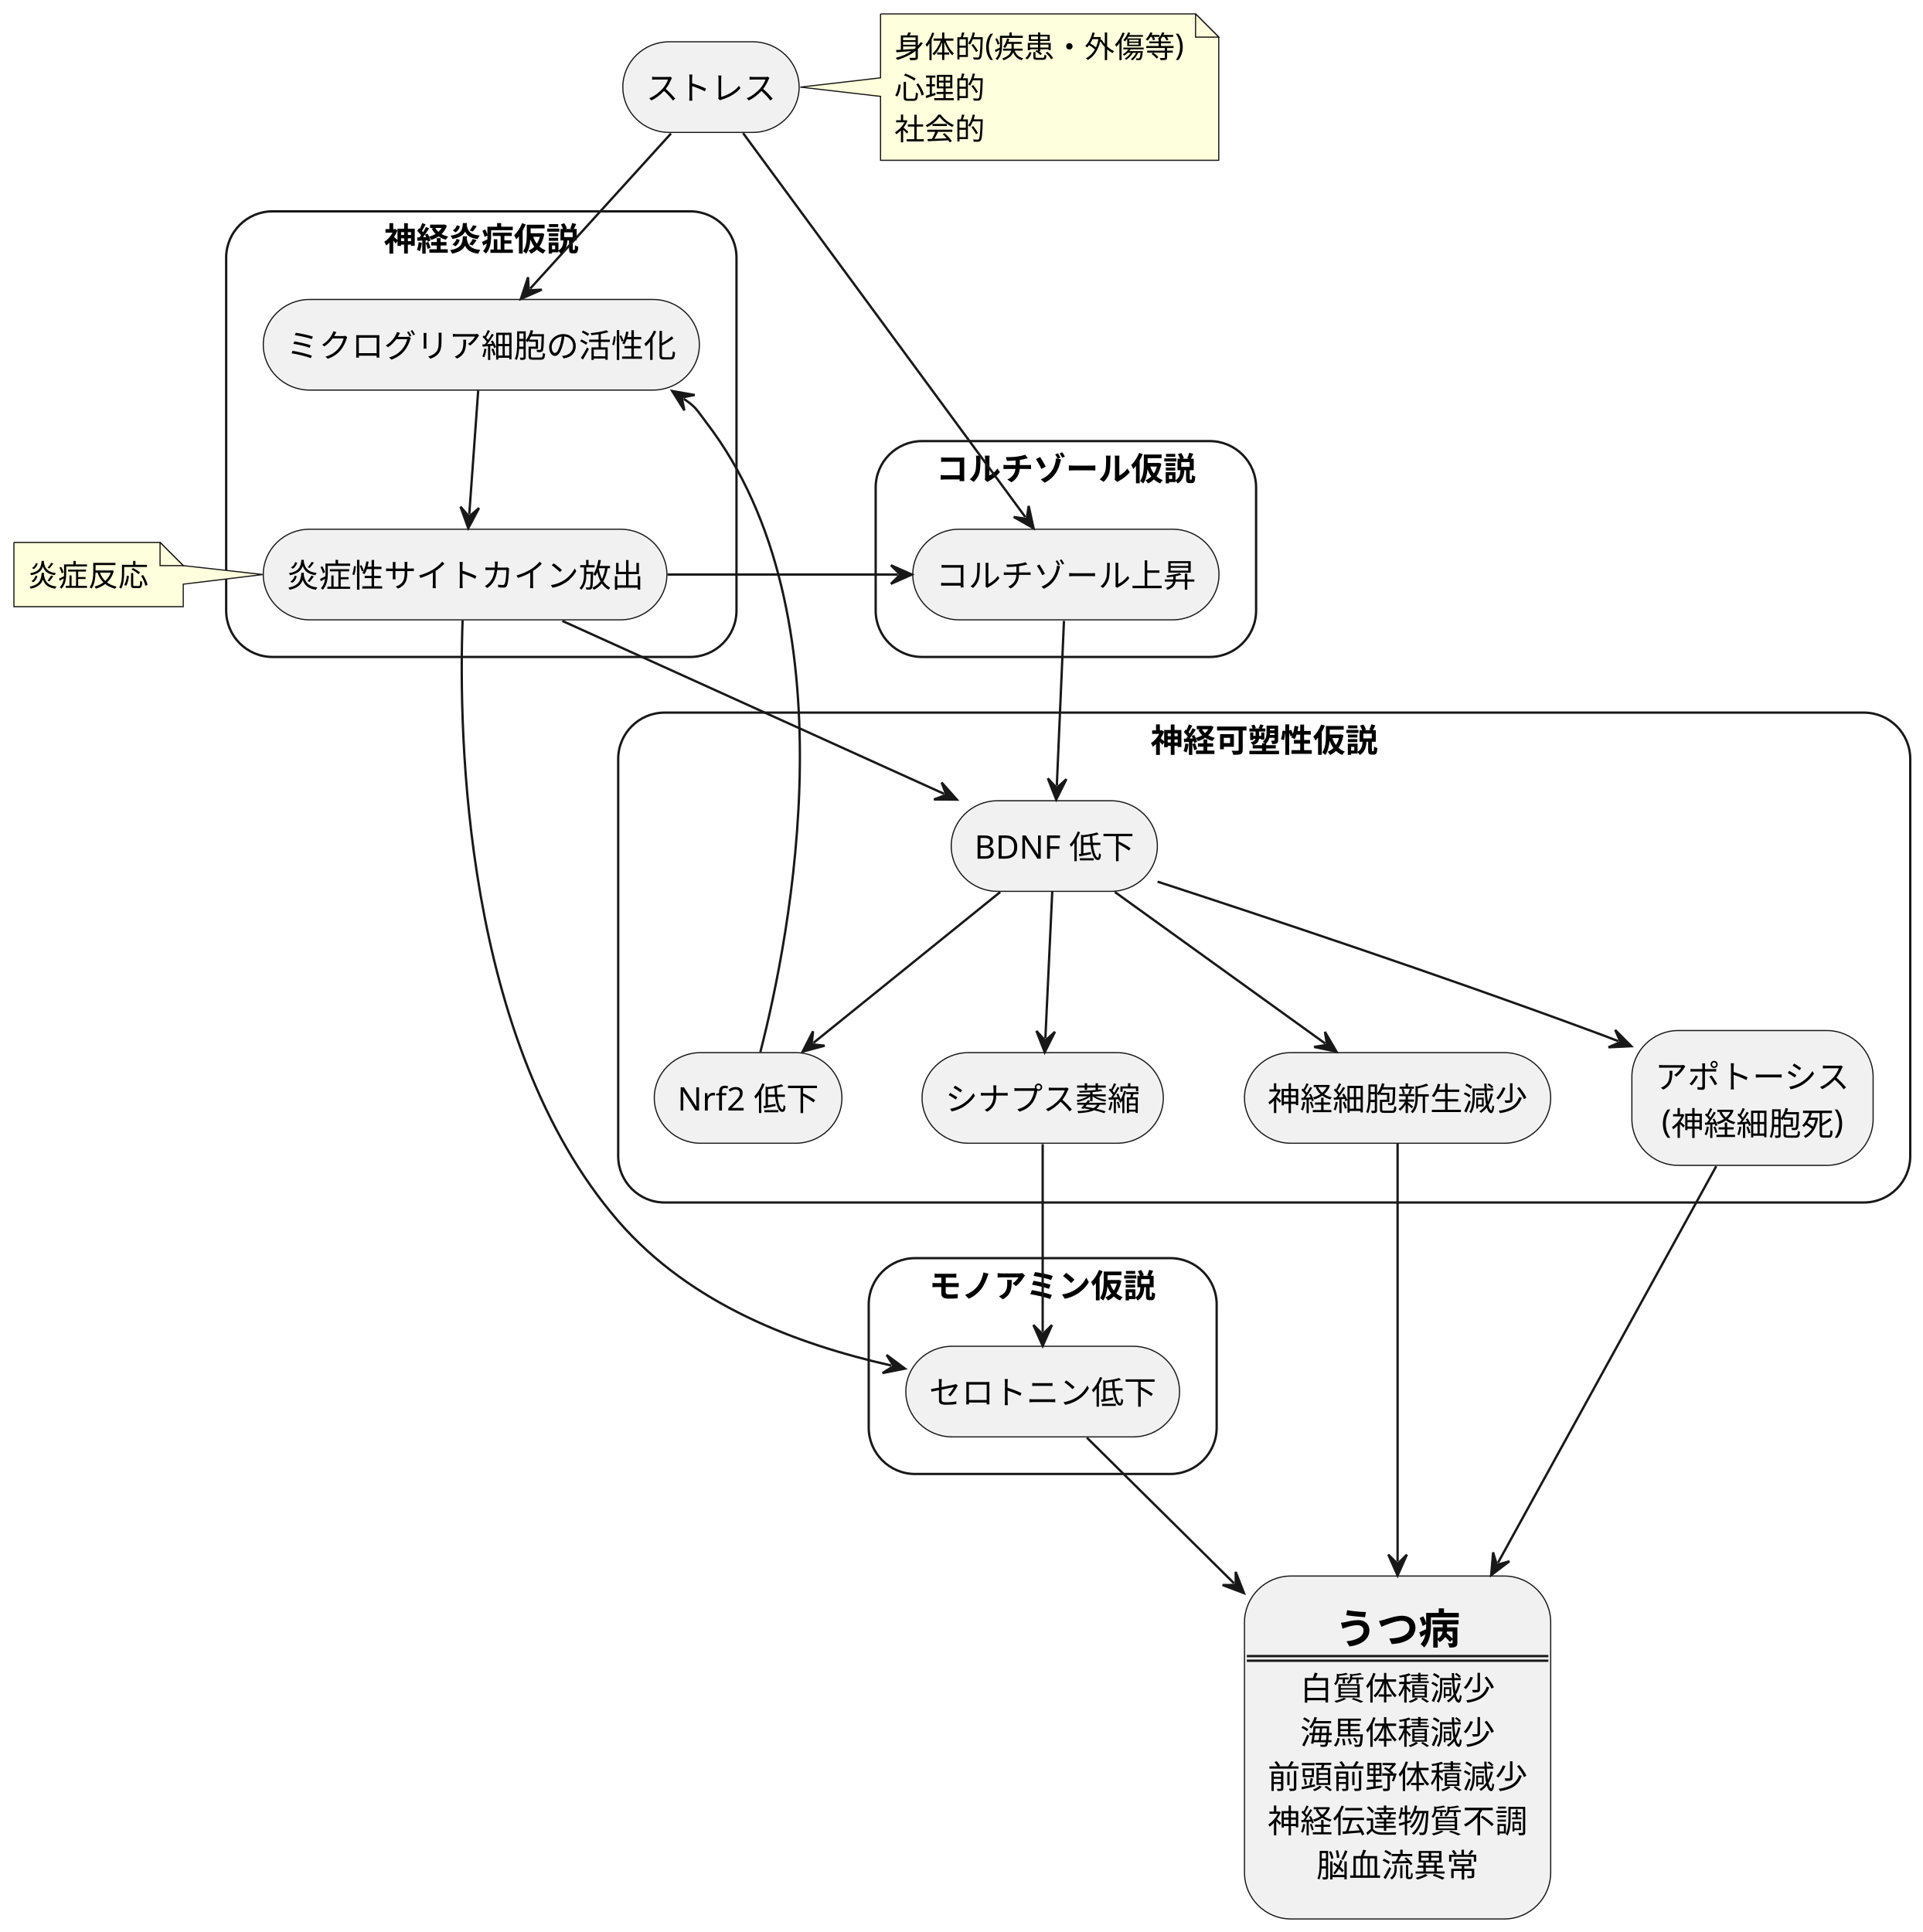
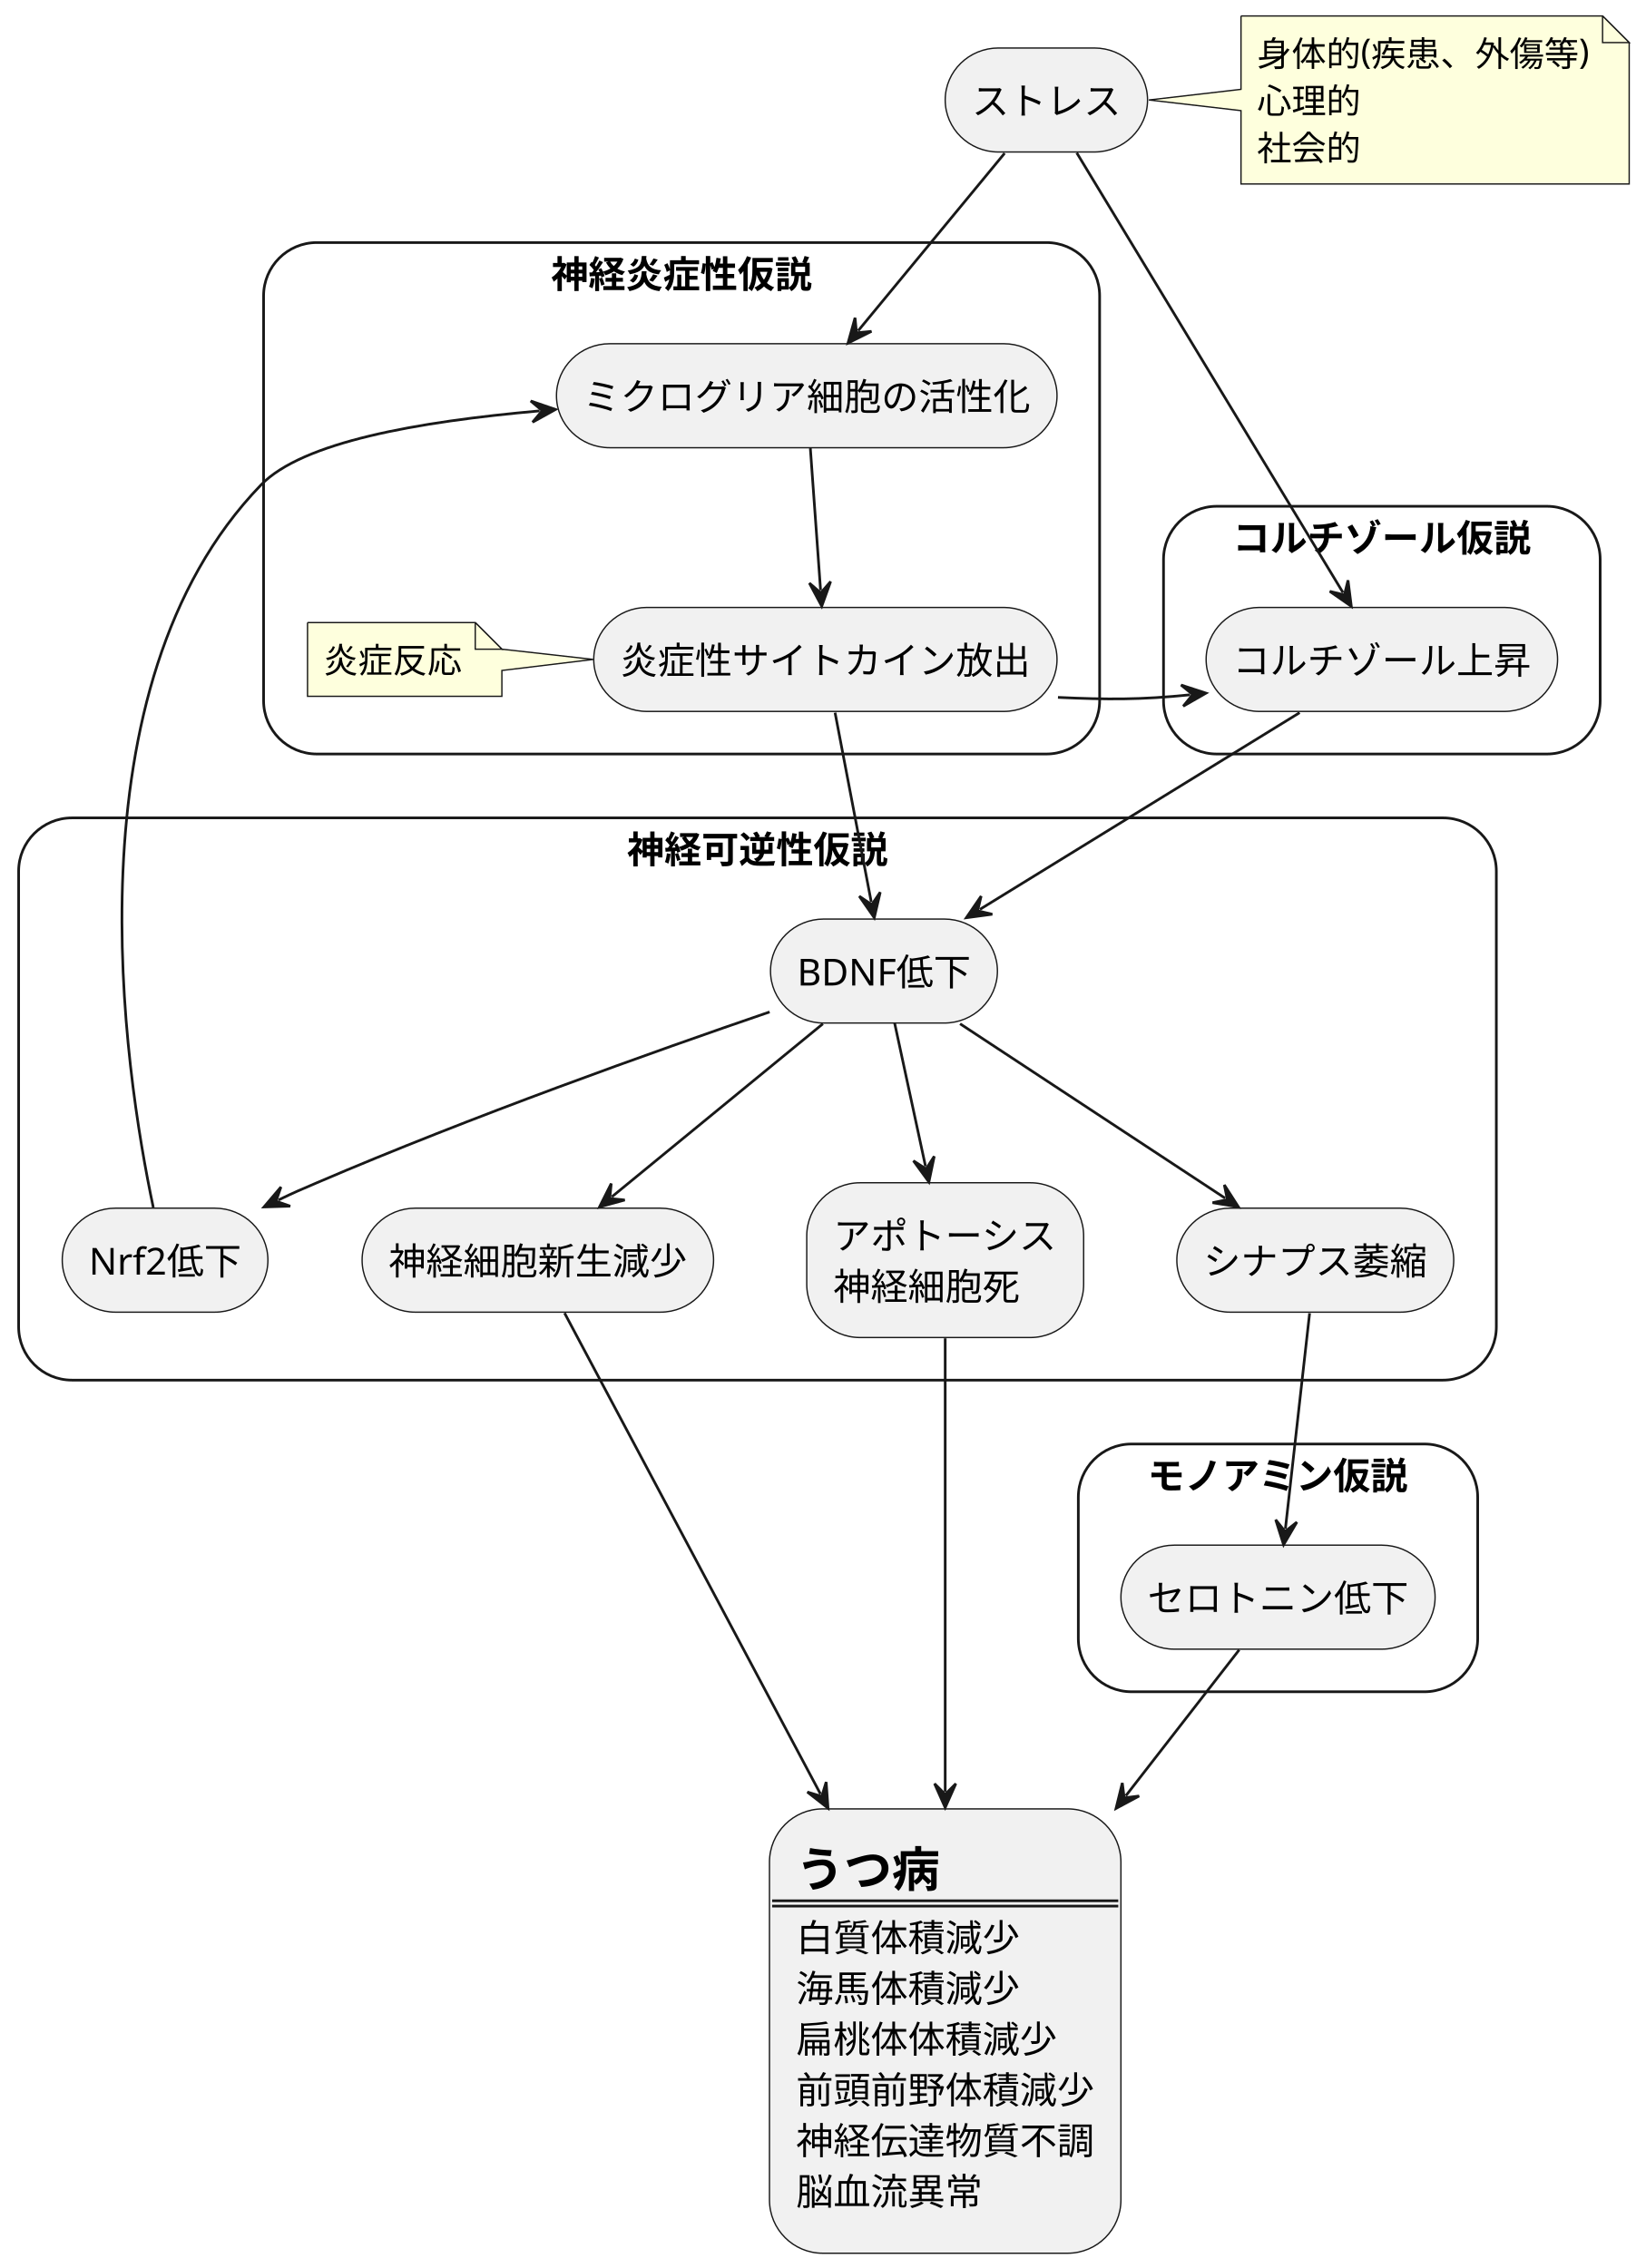
- <svg xmlns="http://www.w3.org/2000/svg" contentStyleType="text/css" data-diagram-type="DESCRIPTION" height="833px" preserveAspectRatio="none" style="width:829px;height:833px;background:#FFFFFF;" version="1.1" viewBox="0 0 829 833" width="829px" zoomAndPan="magnify">
+ <svg xmlns="http://www.w3.org/2000/svg" contentStyleType="text/css" data-diagram-type="DESCRIPTION" height="852px" preserveAspectRatio="none" style="width:618px;height:852px;background:#FFFFFF;" version="1.1" viewBox="0 0 618 852" width="618px" zoomAndPan="magnify">
  <defs />
  <g>
-     <g class="cluster" data-entity="Microglia" data-source-line="10" data-uid="ent0003" id="cluster_Microglia">
-       <rect fill="none" height="192.13" rx="20" ry="20" style="stroke:#181818;stroke-width:1;" width="220" x="97.5" y="91.12" />
-       <text fill="#000000" font-family="sans-serif" font-size="14" font-weight="bold" lengthAdjust="spacing" textLength="84" x="165.5" y="108.086">神経炎症仮説</text>
+     <g class="cluster" data-entity="神経炎症性仮説" data-source-line="12" data-uid="ent0006" id="cluster_神経炎症性仮説">
+       <rect fill="none" height="192.13" rx="20" ry="20" style="stroke:#181818;stroke-width:1;" width="314" x="99" y="91.12" />
+       <text fill="#000000" font-family="sans-serif" font-size="14" font-weight="bold" lengthAdjust="spacing" textLength="98" x="207" y="108.086">神経炎症性仮説</text>
    </g>
-     <g class="cluster" data-entity="BDNF" data-source-line="15" data-uid="ent0006" id="cluster_BDNF">
-       <rect fill="none" height="211.21" rx="20" ry="20" style="stroke:#181818;stroke-width:1;" width="557" x="266.5" y="307.25" />
-       <text fill="#000000" font-family="sans-serif" font-size="14" font-weight="bold" lengthAdjust="spacing" textLength="98" x="496" y="324.216">神経可塑性仮説</text>
+     <g class="cluster" data-entity="コルチゾール仮説" data-source-line="22" data-uid="ent0014" id="cluster_コルチゾール仮説">
+       <rect fill="none" height="93.06" rx="20" ry="20" style="stroke:#181818;stroke-width:1;" width="164" x="437" y="190.19" />
+       <text fill="#000000" font-family="sans-serif" font-size="14" font-weight="bold" lengthAdjust="spacing" textLength="111.999" x="463" y="207.156">コルチゾール仮説</text>
    </g>
-     <g class="cluster" data-entity="Cortisol" data-source-line="23" data-uid="ent0012" id="cluster_Cortisol">
-       <rect fill="none" height="93.07" rx="20" ry="20" style="stroke:#181818;stroke-width:1;" width="164" x="377.5" y="190.18" />
-       <text fill="#000000" font-family="sans-serif" font-size="14" font-weight="bold" lengthAdjust="spacing" textLength="111.999" x="403.5" y="207.146">コルチゾール仮説</text>
+     <g class="cluster" data-entity="神経可逆性仮説" data-source-line="28" data-uid="ent0018" id="cluster_神経可逆性仮説">
+       <rect fill="none" height="211.21" rx="20" ry="20" style="stroke:#181818;stroke-width:1;" width="555" x="7" y="307.25" />
+       <text fill="#000000" font-family="sans-serif" font-size="14" font-weight="bold" lengthAdjust="spacing" textLength="98" x="235.5" y="324.216">神経可逆性仮説</text>
    </g>
-     <g class="cluster" data-entity="Monoamines" data-source-line="27" data-uid="ent0014" id="cluster_Monoamines">
-       <rect fill="none" height="93.06" rx="20" ry="20" style="stroke:#181818;stroke-width:1;" width="150" x="374.5" y="542.46" />
-       <text fill="#000000" font-family="sans-serif" font-size="14" font-weight="bold" lengthAdjust="spacing" textLength="98" x="400.5" y="559.426">モノアミン仮説</text>
+     <g class="cluster" data-entity="モノアミン仮説" data-source-line="43" data-uid="ent0031" id="cluster_モノアミン仮説">
+       <rect fill="none" height="93.07" rx="20" ry="20" style="stroke:#181818;stroke-width:1;" width="150" x="405" y="542.46" />
+       <text fill="#000000" font-family="sans-serif" font-size="14" font-weight="bold" lengthAdjust="spacing" textLength="98" x="431" y="559.426">モノアミン仮説</text>
    </g>
-     <g class="entity" data-entity="MicrogliaActivation" data-source-line="11" data-uid="ent0004" id="entity_MicrogliaActivation">
-       <rect fill="#F1F1F1" height="39.068" rx="20" ry="20" style="stroke:#181818;stroke-width:0.5;" width="187.999" x="113.5" y="129.12" />
-       <text fill="#000000" font-family="sans-serif" font-size="14" lengthAdjust="spacing" textLength="167.999" x="123.5" y="154.086">ミクログリア細胞の活性化</text>
+     <g class="entity" data-entity="microglia" data-source-line="13" data-uid="ent0007" id="entity_microglia">
+       <rect fill="#F1F1F1" height="39.068" rx="20" ry="20" style="stroke:#181818;stroke-width:0.5;" width="187.999" x="209" y="129.12" />
+       <text fill="#000000" font-family="sans-serif" font-size="14" lengthAdjust="spacing" textLength="167.999" x="219" y="154.086">ミクログリア細胞の活性化</text>
    </g>
-     <g class="entity" data-entity="Cytokines" data-source-line="12" data-uid="ent0005" id="entity_Cytokines">
-       <rect fill="#F1F1F1" height="39.068" rx="20" ry="20" style="stroke:#181818;stroke-width:0.5;" width="173.999" x="113.5" y="228.18" />
-       <text fill="#000000" font-family="sans-serif" font-size="14" lengthAdjust="spacing" textLength="153.999" x="123.5" y="253.146">炎症性サイトカイン放出</text>
+     <g class="entity" data-entity="Cytokine" data-source-line="14" data-uid="ent0008" id="entity_Cytokine">
+       <rect fill="#F1F1F1" height="39.068" rx="20" ry="20" style="stroke:#181818;stroke-width:0.5;" width="173.999" x="223" y="228.19" />
+       <text fill="#000000" font-family="sans-serif" font-size="14" lengthAdjust="spacing" textLength="153.999" x="233" y="253.156">炎症性サイトカイン放出</text>
    </g>
-     <g class="entity" data-entity="BDNF_Down" data-source-line="16" data-uid="ent0007" id="entity_BDNF_Down">
-       <rect fill="#F1F1F1" height="39.068" rx="20" ry="20" style="stroke:#181818;stroke-width:0.5;" width="88.866" x="410.07" y="345.25" />
-       <text fill="#000000" font-family="sans-serif" font-size="14" lengthAdjust="spacing" textLength="68.866" x="420.07" y="370.216">BDNF 低下</text>
+     <g class="entity" data-entity="GMN9" data-source-line="16" data-uid="ent0010" id="entity_GMN9">
+       <path d="M115.5,233.87 L115.5,261.576 A0,0 0 0 0 115.5,261.576 L188.5,261.576 A0,0 0 0 0 188.5,261.576 L188.5,251.87 L222.83,247.72 L188.5,243.87 L188.5,243.87 L178.5,233.87 L115.5,233.87 A0,0 0 0 0 115.5,233.87" fill="#FEFFDD" style="stroke:#181818;stroke-width:0.5;" />
+       <path d="M178.5,233.87 L178.5,243.87 L188.5,243.87 L178.5,233.87" fill="#FEFFDD" style="stroke:#181818;stroke-width:0.5;" />
+       <text fill="#000000" font-family="sans-serif" font-size="13" lengthAdjust="spacing" textLength="52" x="121.5" y="252.767">炎症反応</text>
    </g>
-     <g class="entity" data-entity="Synapse" data-source-line="17" data-uid="ent0008" id="entity_Synapse">
-       <rect fill="#F1F1F1" height="39.068" rx="20" ry="20" style="stroke:#181818;stroke-width:0.5;" width="104" x="397.5" y="453.85" />
-       <text fill="#000000" font-family="sans-serif" font-size="14" lengthAdjust="spacing" textLength="84" x="407.5" y="478.816">シナプス萎縮</text>
+     <g class="entity" data-entity="cortisol" data-source-line="23" data-uid="ent0015" id="entity_cortisol">
+       <rect fill="#F1F1F1" height="39.068" rx="20" ry="20" style="stroke:#181818;stroke-width:0.5;" width="132" x="453" y="228.19" />
+       <text fill="#000000" font-family="sans-serif" font-size="14" lengthAdjust="spacing" textLength="111.999" x="463" y="253.156">コルチゾール上昇</text>
    </g>
-     <g class="entity" data-entity="Apoptosis" data-source-line="18" data-uid="ent0009" id="entity_Apoptosis">
-       <rect fill="#F1F1F1" height="58.136" rx="20" ry="20" style="stroke:#181818;stroke-width:0.5;" width="104" x="703.5" y="444.32" />
-       <text fill="#000000" font-family="sans-serif" font-size="14" lengthAdjust="spacing" textLength="84" x="713.5" y="469.286">アポトーシス</text>
-       <text fill="#000000" font-family="sans-serif" font-size="14" lengthAdjust="spacing" textLength="78.4" x="716.3" y="488.354">(神経細胞死)</text>
+     <g class="entity" data-entity="BDNF" data-source-line="29" data-uid="ent0019" id="entity_BDNF">
+       <rect fill="#F1F1F1" height="39.068" rx="20" ry="20" style="stroke:#181818;stroke-width:0.5;" width="85.226" x="289.39" y="345.25" />
+       <text fill="#000000" font-family="sans-serif" font-size="14" lengthAdjust="spacing" textLength="65.226" x="299.39" y="370.216">BDNF低下</text>
    </g>
-     <g class="entity" data-entity="Newborn_Down" data-source-line="19" data-uid="ent0010" id="entity_Newborn_Down">
-       <rect fill="#F1F1F1" height="39.068" rx="20" ry="20" style="stroke:#181818;stroke-width:0.5;" width="132" x="536.5" y="453.85" />
-       <text fill="#000000" font-family="sans-serif" font-size="14" lengthAdjust="spacing" textLength="111.999" x="546.5" y="478.816">神経細胞新生減少</text>
+     <g class="entity" data-entity="Nrf2" data-source-line="30" data-uid="ent0020" id="entity_Nrf2">
+       <rect fill="#F1F1F1" height="39.068" rx="20" ry="20" style="stroke:#181818;stroke-width:0.5;" width="77.246" x="23.38" y="453.86" />
+       <text fill="#000000" font-family="sans-serif" font-size="14" lengthAdjust="spacing" textLength="57.246" x="33.38" y="478.826">Nrf2低下</text>
    </g>
-     <g class="entity" data-entity="Nrf2_Down" data-source-line="20" data-uid="ent0011" id="entity_Nrf2_Down">
-       <rect fill="#F1F1F1" height="39.068" rx="20" ry="20" style="stroke:#181818;stroke-width:0.5;" width="80.886" x="282.06" y="453.85" />
-       <text fill="#000000" font-family="sans-serif" font-size="14" lengthAdjust="spacing" textLength="60.886" x="292.06" y="478.816">Nrf2 低下</text>
+     <g class="entity" data-entity="synapse" data-source-line="31" data-uid="ent0021" id="entity_synapse">
+       <rect fill="#F1F1F1" height="39.068" rx="20" ry="20" style="stroke:#181818;stroke-width:0.5;" width="104" x="442" y="453.86" />
+       <text fill="#000000" font-family="sans-serif" font-size="14" lengthAdjust="spacing" textLength="84" x="452" y="478.826">シナプス萎縮</text>
    </g>
-     <g class="entity" data-entity="Cortisol_Up" data-source-line="24" data-uid="ent0013" id="entity_Cortisol_Up">
-       <rect fill="#F1F1F1" height="39.068" rx="20" ry="20" style="stroke:#181818;stroke-width:0.5;" width="132" x="393.5" y="228.18" />
-       <text fill="#000000" font-family="sans-serif" font-size="14" lengthAdjust="spacing" textLength="111.999" x="403.5" y="253.146">コルチゾール上昇</text>
+     <g class="entity" data-entity="Neurogenesis" data-source-line="32" data-uid="ent0022" id="entity_Neurogenesis">
+       <rect fill="#F1F1F1" height="39.068" rx="20" ry="20" style="stroke:#181818;stroke-width:0.5;" width="132" x="136" y="453.86" />
+       <text fill="#000000" font-family="sans-serif" font-size="14" lengthAdjust="spacing" textLength="111.999" x="146" y="478.826">神経細胞新生減少</text>
    </g>
-     <g class="entity" data-entity="Serotonin_Down" data-source-line="28" data-uid="ent0015" id="entity_Serotonin_Down">
-       <rect fill="#F1F1F1" height="39.068" rx="20" ry="20" style="stroke:#181818;stroke-width:0.5;" width="118" x="390.5" y="580.46" />
-       <text fill="#000000" font-family="sans-serif" font-size="14" lengthAdjust="spacing" textLength="98" x="400.5" y="605.426">セロトニン低下</text>
+     <g class="entity" data-entity="apoptosis" data-source-line="33" data-uid="ent0023" id="entity_apoptosis">
+       <rect fill="#F1F1F1" height="58.136" rx="20" ry="20" style="stroke:#181818;stroke-width:0.5;" width="104" x="303" y="444.32" />
+       <text fill="#000000" font-family="sans-serif" font-size="14" lengthAdjust="spacing" textLength="84" x="313" y="469.286">アポトーシス</text>
+       <text fill="#000000" font-family="sans-serif" font-size="14" lengthAdjust="spacing" textLength="70" x="313" y="488.354">神経細胞死</text>
    </g>
-     <g class="entity" data-entity="Stress" data-source-line="8" data-uid="ent0002" id="entity_Stress">
-       <rect fill="#F1F1F1" height="39.068" rx="20" ry="20" style="stroke:#181818;stroke-width:0.5;" width="76" x="268.5" y="18.02" />
-       <text fill="#000000" font-family="sans-serif" font-size="14" lengthAdjust="spacing" textLength="56" x="278.5" y="42.986">ストレス</text>
+     <g class="entity" data-entity="serotonin" data-source-line="44" data-uid="ent0032" id="entity_serotonin">
+       <rect fill="#F1F1F1" height="39.068" rx="20" ry="20" style="stroke:#181818;stroke-width:0.5;" width="118" x="421" y="580.46" />
+       <text fill="#000000" font-family="sans-serif" font-size="14" lengthAdjust="spacing" textLength="98" x="431" y="605.426">セロトニン低下</text>
    </g>
-     <g class="entity" data-entity="Depression" data-source-line="32" data-uid="ent0016" id="entity_Depression">
-       <rect fill="#F1F1F1" height="147.855" rx="20" ry="20" style="stroke:#181818;stroke-width:0.5;" width="132" x="536.5" y="679.52" />
-       <text fill="#000000" font-family="sans-serif" font-size="18" font-weight="bold" lengthAdjust="spacing" textLength="54" x="575.5" y="708.762">うつ病</text>
-       <line style="stroke:#181818;stroke-width:1;" x1="537.5" x2="667.5" y1="714.036" y2="714.036" />
-       <line style="stroke:#181818;stroke-width:1;" x1="537.5" x2="667.5" y1="716.036" y2="716.036" />
-       <text fill="#000000" font-family="sans-serif" font-size="14" lengthAdjust="spacing" textLength="84" x="560.5" y="733.002">白質体積減少</text>
-       <text fill="#000000" font-family="sans-serif" font-size="14" lengthAdjust="spacing" textLength="84" x="560.5" y="752.07">海馬体積減少</text>
-       <text fill="#000000" font-family="sans-serif" font-size="14" lengthAdjust="spacing" textLength="111.999" x="546.5" y="771.138">前頭前野体積減少</text>
-       <text fill="#000000" font-family="sans-serif" font-size="14" lengthAdjust="spacing" textLength="111.999" x="546.5" y="790.206">神経伝達物質不調</text>
-       <text fill="#000000" font-family="sans-serif" font-size="14" lengthAdjust="spacing" textLength="70" x="567.5" y="809.273">脳血流異常</text>
+     <g class="entity" data-entity="stress" data-source-line="5" data-uid="ent0002" id="entity_stress">
+       <rect fill="#F1F1F1" height="39.068" rx="20" ry="20" style="stroke:#181818;stroke-width:0.5;" width="76" x="355" y="18.03" />
+       <text fill="#000000" font-family="sans-serif" font-size="14" lengthAdjust="spacing" textLength="56" x="365" y="42.996">ストレス</text>
    </g>
-     <g class="entity" data-entity="GMN33" data-source-line="64" data-uid="ent0034" id="entity_GMN33">
-       <path d="M6,233.87 L6,261.576 A0,0 0 0 0 6,261.576 L79,261.576 A0,0 0 0 0 79,261.576 L79,251.87 L113.33,247.72 L79,243.87 L79,243.87 L69,233.87 L6,233.87 A0,0 0 0 0 6,233.87" fill="#FEFFDD" style="stroke:#181818;stroke-width:0.5;" />
-       <path d="M69,233.87 L69,243.87 L79,243.87 L69,233.87" fill="#FEFFDD" style="stroke:#181818;stroke-width:0.5;" />
-       <text fill="#000000" font-family="sans-serif" font-size="13" lengthAdjust="spacing" textLength="52" x="12" y="252.767">炎症反応</text>
+     <g class="entity" data-entity="GMN3" data-source-line="7" data-uid="ent0004" id="entity_GMN3">
+       <path d="M466.1,6 L466.1,33.56 L431.5,37.56 L466.1,41.56 L466.1,69.118 A0,0 0 0 0 466.1,69.118 L611.9,69.118 A0,0 0 0 0 611.9,69.118 L611.9,16 L601.9,6 L466.1,6 A0,0 0 0 0 466.1,6" fill="#FEFFDD" style="stroke:#181818;stroke-width:0.5;" />
+       <path d="M601.9,6 L601.9,16 L611.9,16 L601.9,6" fill="#FEFFDD" style="stroke:#181818;stroke-width:0.5;" />
+       <text fill="#000000" font-family="sans-serif" font-size="13" lengthAdjust="spacing" textLength="124.8" x="472.1" y="24.897">身体的(疾患、外傷等)</text>
+       <text fill="#000000" font-family="sans-serif" font-size="13" lengthAdjust="spacing" textLength="39" x="472.1" y="42.603">心理的</text>
+       <text fill="#000000" font-family="sans-serif" font-size="13" lengthAdjust="spacing" textLength="39" x="472.1" y="60.309">社会的</text>
    </g>
-     <g class="entity" data-entity="GMN36" data-source-line="65" data-uid="ent0037" id="entity_GMN36">
-       <path d="M379.6,6 L379.6,33.56 L345,37.56 L379.6,41.56 L379.6,69.118 A0,0 0 0 0 379.6,69.118 L525.4,69.118 A0,0 0 0 0 525.4,69.118 L525.4,16 L515.4,6 L379.6,6 A0,0 0 0 0 379.6,6" fill="#FEFFDD" style="stroke:#181818;stroke-width:0.5;" />
-       <path d="M515.4,6 L515.4,16 L525.4,16 L515.4,6" fill="#FEFFDD" style="stroke:#181818;stroke-width:0.5;" />
-       <text fill="#000000" font-family="sans-serif" font-size="13" lengthAdjust="spacing" textLength="124.8" x="385.6" y="24.897">身体的(疾患・外傷等)</text>
-       <text fill="#000000" font-family="sans-serif" font-size="13" lengthAdjust="spacing" textLength="39" x="385.6" y="42.603">心理的</text>
-       <text fill="#000000" font-family="sans-serif" font-size="13" lengthAdjust="spacing" textLength="39" x="385.6" y="60.309">社会的</text>
+     <g class="entity" data-entity="depression" data-source-line="48" data-uid="ent0034" id="entity_depression">
+       <rect fill="#F1F1F1" height="166.923" rx="20" ry="20" style="stroke:#181818;stroke-width:0.5;" width="132" x="289" y="679.53" />
+       <text fill="#000000" font-family="sans-serif" font-size="18" font-weight="bold" lengthAdjust="spacing" textLength="54" x="299" y="708.772">うつ病</text>
+       <line style="stroke:#181818;stroke-width:1;" x1="290" x2="420" y1="714.046" y2="714.046" />
+       <line style="stroke:#181818;stroke-width:1;" x1="290" x2="420" y1="716.046" y2="716.046" />
+       <text fill="#000000" font-family="sans-serif" font-size="14" lengthAdjust="spacing" textLength="84" x="299" y="733.012">白質体積減少</text>
+       <text fill="#000000" font-family="sans-serif" font-size="14" lengthAdjust="spacing" textLength="84" x="299" y="752.08">海馬体積減少</text>
+       <text fill="#000000" font-family="sans-serif" font-size="14" lengthAdjust="spacing" textLength="98" x="299" y="771.148">扁桃体体積減少</text>
+       <text fill="#000000" font-family="sans-serif" font-size="14" lengthAdjust="spacing" textLength="111.999" x="299" y="790.216">前頭前野体積減少</text>
+       <text fill="#000000" font-family="sans-serif" font-size="14" lengthAdjust="spacing" textLength="111.999" x="299" y="809.283">神経伝達物質不調</text>
+       <text fill="#000000" font-family="sans-serif" font-size="14" lengthAdjust="spacing" textLength="70" x="299" y="828.351">脳血流異常</text>
    </g>
-     <g class="link" data-entity-1="Stress" data-entity-2="MicrogliaActivation" data-source-line="41" data-uid="lnk17" id="link_Stress_MicrogliaActivation">
-       <path d="M289.26,57.56 C271.08,77.58 246.672,104.486 228.582,124.426" fill="none" id="Stress-to-MicrogliaActivation" style="stroke:#181818;stroke-width:1;" />
-       <polygon fill="#181818" points="224.55,128.87,233.56,124.892,227.91,125.167,227.635,119.517,224.55,128.87" style="stroke:#181818;stroke-width:1;" />
+     <g class="link" data-entity-1="stress" data-entity-2="microglia" data-source-line="19" data-uid="lnk12" id="link_stress_microglia">
+       <path d="M377.32,57.56 C360.8,77.59 338.768,104.302 322.318,124.242" fill="none" id="stress-to-microglia" style="stroke:#181818;stroke-width:1;" />
+       <polygon fill="#181818" points="318.5,128.87,327.313,124.473,321.682,125.013,321.142,119.382,318.5,128.87" style="stroke:#181818;stroke-width:1;" />
    </g>
-     <g class="link" data-entity-1="Stress" data-entity-2="Cortisol_Up" data-source-line="42" data-uid="lnk18" id="link_Stress_Cortisol_Up">
-       <path d="M320.35,57.4 C349.4,96.93 412.897,183.315 442.017,222.935" fill="none" id="Stress-to-Cortisol_Up" style="stroke:#181818;stroke-width:1;" />
-       <polygon fill="#181818" points="445.57,227.77,443.463,218.149,442.609,223.741,437.017,222.887,445.57,227.77" style="stroke:#181818;stroke-width:1;" />
+     <g class="link" data-entity-1="microglia" data-entity-2="Cytokine" data-source-line="20" data-uid="lnk13" id="link_microglia_Cytokine">
+       <path d="M304.35,168.37 C305.58,185.45 306.958,204.586 308.198,221.746" fill="none" id="microglia-to-Cytokine" style="stroke:#181818;stroke-width:1;" />
+       <polygon fill="#181818" points="308.63,227.73,311.971,218.465,308.27,222.743,303.992,219.042,308.63,227.73" style="stroke:#181818;stroke-width:1;" />
    </g>
-     <g class="link" data-entity-1="MicrogliaActivation" data-entity-2="Cytokines" data-source-line="44" data-uid="lnk19" id="link_MicrogliaActivation_Cytokines">
-       <path d="M206.15,168.37 C204.92,185.45 203.542,204.586 202.302,221.746" fill="none" id="MicrogliaActivation-to-Cytokines" style="stroke:#181818;stroke-width:1;" />
-       <polygon fill="#181818" points="201.87,227.73,206.508,219.042,202.23,222.743,198.529,218.465,201.87,227.73" style="stroke:#181818;stroke-width:1;" />
+     <g class="link" data-entity-1="stress" data-entity-2="cortisol" data-source-line="25" data-uid="lnk16" id="link_stress_cortisol">
+       <path d="M404.4,57.4 C428.33,96.93 480.443,183.017 504.423,222.637" fill="none" id="stress-to-cortisol" style="stroke:#181818;stroke-width:1;" />
+       <polygon fill="#181818" points="507.53,227.77,506.292,217.999,504.941,223.493,499.448,222.142,507.53,227.77" style="stroke:#181818;stroke-width:1;" />
    </g>
-     <g class="link" data-entity-1="BDNF_Down" data-entity-2="Synapse" data-source-line="46" data-uid="lnk20" id="link_BDNF_Down_Synapse">
-       <path d="M453.63,384.36 C452.72,403.8 451.57,428.176 450.66,447.687" fill="none" id="BDNF_Down-to-Synapse" style="stroke:#181818;stroke-width:1;" />
-       <polygon fill="#181818" points="450.38,453.68,454.795,444.876,450.613,448.685,446.804,444.503,450.38,453.68" style="stroke:#181818;stroke-width:1;" />
+     <g class="link" data-entity-1="Cytokine" data-entity-2="cortisol" data-source-line="26" data-uid="lnk17" id="link_Cytokine_cortisol">
+       <path d="M397.36,261.98 C415.89,262.83 428.452,262.915 446.982,261.005" fill="none" id="Cytokine-to-cortisol" style="stroke:#181818;stroke-width:1;" />
+       <polygon fill="#181818" points="452.95,260.39,443.587,257.334,447.976,260.903,444.408,265.292,452.95,260.39" style="stroke:#181818;stroke-width:1;" />
    </g>
-     <g class="link" data-entity-1="BDNF_Down" data-entity-2="Apoptosis" data-source-line="47" data-uid="lnk21" id="link_BDNF_Down_Apoptosis">
-       <path d="M499.03,380.14 C545.74,395.38 621.15,420.5 685.5,444.32 C691.27,446.46 691.687,446.587 697.657,448.907" fill="none" id="BDNF_Down-to-Apoptosis" style="stroke:#181818;stroke-width:1;" />
-       <polygon fill="#181818" points="703.25,451.08,696.31,444.092,698.59,449.269,693.412,451.548,703.25,451.08" style="stroke:#181818;stroke-width:1;" />
+     <g class="link" data-entity-1="Cytokine" data-entity-2="BDNF" data-source-line="35" data-uid="lnk24" id="link_Cytokine_BDNF">
+       <path d="M313.63,267.72 C317.71,289.04 323.153,317.537 327.233,338.867" fill="none" id="Cytokine-to-BDNF" style="stroke:#181818;stroke-width:1;" />
+       <polygon fill="#181818" points="328.36,344.76,330.598,335.169,327.421,339.849,322.74,336.672,328.36,344.76" style="stroke:#181818;stroke-width:1;" />
    </g>
-     <g class="link" data-entity-1="BDNF_Down" data-entity-2="Newborn_Down" data-source-line="48" data-uid="lnk22" id="link_BDNF_Down_Newborn_Down">
-       <path d="M480.62,384.6 C507.51,403.97 544.302,430.473 571.272,449.903" fill="none" id="BDNF_Down-to-Newborn_Down" style="stroke:#181818;stroke-width:1;" />
-       <polygon fill="#181818" points="576.14,453.41,571.176,444.904,572.083,450.487,566.5,451.395,576.14,453.41" style="stroke:#181818;stroke-width:1;" />
+     <g class="link" data-entity-1="cortisol" data-entity-2="BDNF" data-source-line="36" data-uid="lnk25" id="link_cortisol_BDNF">
+       <path d="M488.12,267.72 C453.47,289.04 402.7,320.285 368.04,341.615" fill="none" id="cortisol-to-BDNF" style="stroke:#181818;stroke-width:1;" />
+       <polygon fill="#181818" points="362.93,344.76,372.691,343.45,367.188,342.139,368.498,336.636,362.93,344.76" style="stroke:#181818;stroke-width:1;" />
    </g>
-     <g class="link" data-entity-1="BDNF_Down" data-entity-2="Nrf2_Down" data-source-line="49" data-uid="lnk23" id="link_BDNF_Down_Nrf2_Down">
-       <path d="M431.2,384.6 C407.22,403.97 374.727,430.209 350.677,449.639" fill="none" id="BDNF_Down-to-Nrf2_Down" style="stroke:#181818;stroke-width:1;" />
-       <polygon fill="#181818" points="346.01,453.41,355.524,450.865,349.899,450.268,350.497,444.643,346.01,453.41" style="stroke:#181818;stroke-width:1;" />
+     <g class="link" data-entity-1="BDNF" data-entity-2="Nrf2" data-source-line="37" data-uid="lnk26" id="link_BDNF_Nrf2">
+       <path d="M289.05,380.15 C245.66,394.99 176.95,419.45 119,444.32 C112.51,447.11 111.115,447.646 104.555,450.806" fill="none" id="BDNF-to-Nrf2" style="stroke:#181818;stroke-width:1;" />
+       <polygon fill="#181818" points="99.15,453.41,108.994,453.108,103.655,451.24,105.522,445.901,99.15,453.41" style="stroke:#181818;stroke-width:1;" />
    </g>
-     <g class="link" data-entity-1="Nrf2_Down" data-entity-2="MicrogliaActivation" data-source-line="50" data-uid="lnk24" id="link_Nrf2_Down_MicrogliaActivation">
-       <path d="M327.77,453.67 C340.62,403.66 368.12,265.08 304.5,182.18 C300.39,176.83 300.34,175.697 294.76,171.947" fill="none" id="Nrf2_Down-to-MicrogliaActivation" style="stroke:#181818;stroke-width:1;" />
-       <polygon fill="#181818" points="289.78,168.6,295.019,176.94,293.93,171.389,299.481,170.3,289.78,168.6" style="stroke:#181818;stroke-width:1;" />
+     <g class="link" data-entity-1="BDNF" data-entity-2="synapse" data-source-line="38" data-uid="lnk27" id="link_BDNF_synapse">
+       <path d="M360.59,384.6 C390.02,403.97 430.618,430.681 460.138,450.111" fill="none" id="BDNF-to-synapse" style="stroke:#181818;stroke-width:1;" />
+       <polygon fill="#181818" points="465.15,453.41,459.832,445.121,460.974,450.661,455.433,451.803,465.15,453.41" style="stroke:#181818;stroke-width:1;" />
    </g>
-     <g class="link" data-entity-1="Cytokines" data-entity-2="Cortisol_Up" data-source-line="52" data-uid="lnk25" id="link_Cytokines_Cortisol_Up">
-       <path d="M287.76,247.72 C322.87,247.72 351.98,247.72 387.09,247.72" fill="none" id="Cytokines-to-Cortisol_Up" style="stroke:#181818;stroke-width:1;" />
-       <polygon fill="#181818" points="393.09,247.72,384.09,243.72,388.09,247.72,384.09,251.72,393.09,247.72" style="stroke:#181818;stroke-width:1;" />
+     <g class="link" data-entity-1="BDNF" data-entity-2="Neurogenesis" data-source-line="39" data-uid="lnk28" id="link_BDNF_Neurogenesis">
+       <path d="M309.06,384.6 C285.44,403.97 253.479,430.175 229.789,449.605" fill="none" id="BDNF-to-Neurogenesis" style="stroke:#181818;stroke-width:1;" />
+       <polygon fill="#181818" points="225.15,453.41,234.645,450.795,229.016,450.239,229.572,444.61,225.15,453.41" style="stroke:#181818;stroke-width:1;" />
    </g>
-     <g class="link" data-entity-1="Cytokines" data-entity-2="BDNF_Down" data-source-line="53" data-uid="lnk26" id="link_Cytokines_BDNF_Down">
-       <path d="M242.44,267.72 C289.51,289.04 359.945,320.954 407.025,342.284" fill="none" id="Cytokines-to-BDNF_Down" style="stroke:#181818;stroke-width:1;" />
-       <polygon fill="#181818" points="412.49,344.76,405.943,337.402,407.936,342.697,402.641,344.689,412.49,344.76" style="stroke:#181818;stroke-width:1;" />
+     <g class="link" data-entity-1="BDNF" data-entity-2="apoptosis" data-source-line="40" data-uid="lnk29" id="link_BDNF_apoptosis">
+       <path d="M336.01,384.36 C339.56,400.82 343.534,419.255 347.614,438.155" fill="none" id="BDNF-to-apoptosis" style="stroke:#181818;stroke-width:1;" />
+       <polygon fill="#181818" points="348.88,444.02,350.891,434.379,347.825,439.133,343.071,436.067,348.88,444.02" style="stroke:#181818;stroke-width:1;" />
    </g>
-     <g class="link" data-entity-1="Cytokines" data-entity-2="Serotonin_Down" data-source-line="54" data-uid="lnk27" id="link_Cytokines_Serotonin_Down">
-       <path d="M199.42,267.53 C197.67,316.46 199.69,449.26 266.5,526.46 C297.81,562.64 343.747,579.618 384.267,588.768" fill="none" id="Cytokines-to-Serotonin_Down" style="stroke:#181818;stroke-width:1;" />
-       <polygon fill="#181818" points="390.12,590.09,382.222,584.206,385.243,588.989,380.46,592.009,390.12,590.09" style="stroke:#181818;stroke-width:1;" />
+     <g class="link" data-entity-1="Nrf2" data-entity-2="microglia" data-source-line="41" data-uid="lnk30" id="link_Nrf2_microglia">
+       <path d="M57.58,453.62 C46.71,402.24 24.61,258.11 98,182.19 C113.59,166.06 156.524,158.451 202.663,154.351" fill="none" id="Nrf2-to-microglia" style="stroke:#181818;stroke-width:1;" />
+       <polygon fill="#181818" points="208.64,153.82,199.321,150.632,203.66,154.263,200.029,158.601,208.64,153.82" style="stroke:#181818;stroke-width:1;" />
    </g>
-     <g class="link" data-entity-1="Cortisol_Up" data-entity-2="BDNF_Down" data-source-line="56" data-uid="lnk28" id="link_Cortisol_Up_BDNF_Down">
-       <path d="M458.67,267.72 C457.75,289.04 456.509,317.436 455.589,338.766" fill="none" id="Cortisol_Up-to-BDNF_Down" style="stroke:#181818;stroke-width:1;" />
-       <polygon fill="#181818" points="455.33,344.76,459.714,335.941,455.546,339.765,451.721,335.596,455.33,344.76" style="stroke:#181818;stroke-width:1;" />
+     <g class="link" data-entity-1="synapse" data-entity-2="serotonin" data-source-line="46" data-uid="lnk33" id="link_synapse_serotonin">
+       <path d="M491.87,493.32 C489.23,516.87 485.411,550.888 482.771,574.338" fill="none" id="synapse-to-serotonin" style="stroke:#181818;stroke-width:1;" />
+       <polygon fill="#181818" points="482.1,580.3,487.082,571.804,482.659,575.331,479.132,570.909,482.1,580.3" style="stroke:#181818;stroke-width:1;" />
    </g>
-     <g class="link" data-entity-1="Synapse" data-entity-2="Serotonin_Down" data-source-line="58" data-uid="lnk29" id="link_Synapse_Serotonin_Down">
-       <path d="M449.5,493.31 C449.5,516.87 449.5,550.85 449.5,574.3" fill="none" id="Synapse-to-Serotonin_Down" style="stroke:#181818;stroke-width:1;" />
-       <polygon fill="#181818" points="449.5,580.3,453.5,571.3,449.5,575.3,445.5,571.3,449.5,580.3" style="stroke:#181818;stroke-width:1;" />
+     <g class="link" data-entity-1="serotonin" data-entity-2="depression" data-source-line="58" data-uid="lnk35" id="link_serotonin_depression">
+       <path d="M465.42,619.78 C453.76,634.79 440.23,652.221 422.84,674.611" fill="none" id="serotonin-to-depression" style="stroke:#181818;stroke-width:1;" />
+       <polygon fill="#181818" points="419.16,679.35,427.84,674.696,422.227,675.401,421.522,669.788,419.16,679.35" style="stroke:#181818;stroke-width:1;" />
    </g>
-     <g class="link" data-entity-1="Apoptosis" data-entity-2="Depression" data-source-line="60" data-uid="lnk30" id="link_Apoptosis_Depression">
-       <path d="M739.85,502.84 C717.23,543.95 677.522,616.103 645.742,673.863" fill="none" id="Apoptosis-to-Depression" style="stroke:#181818;stroke-width:1;" />
-       <polygon fill="#181818" points="642.85,679.12,650.693,673.163,645.26,674.739,643.684,669.307,642.85,679.12" style="stroke:#181818;stroke-width:1;" />
+     <g class="link" data-entity-1="Neurogenesis" data-entity-2="depression" data-source-line="59" data-uid="lnk36" id="link_Neurogenesis_depression">
+       <path d="M212.04,493.26 C231.78,530.38 273.912,609.563 308.172,673.963" fill="none" id="Neurogenesis-to-depression" style="stroke:#181818;stroke-width:1;" />
+       <polygon fill="#181818" points="310.99,679.26,310.294,669.436,308.642,674.846,303.232,673.193,310.99,679.26" style="stroke:#181818;stroke-width:1;" />
    </g>
-     <g class="link" data-entity-1="Newborn_Down" data-entity-2="Depression" data-source-line="61" data-uid="lnk31" id="link_Newborn_Down_Depression">
-       <path d="M602.5,493.07 C602.5,530.51 602.5,610.54 602.5,673.29" fill="none" id="Newborn_Down-to-Depression" style="stroke:#181818;stroke-width:1;" />
-       <polygon fill="#181818" points="602.5,679.29,606.5,670.29,602.5,674.29,598.5,670.29,602.5,679.29" style="stroke:#181818;stroke-width:1;" />
-     </g>
-     <g class="link" data-entity-1="Serotonin_Down" data-entity-2="Depression" data-source-line="62" data-uid="lnk32" id="link_Serotonin_Down_Depression">
-       <path d="M468.57,619.87 C485.63,636.76 507.417,658.318 532.017,682.678" fill="none" id="Serotonin_Down-to-Depression" style="stroke:#181818;stroke-width:1;" />
-       <polygon fill="#181818" points="536.28,686.9,532.699,677.725,532.727,683.382,527.07,683.41,536.28,686.9" style="stroke:#181818;stroke-width:1;" />
+     <g class="link" data-entity-1="apoptosis" data-entity-2="depression" data-source-line="60" data-uid="lnk37" id="link_apoptosis_depression">
+       <path d="M355,502.75 C355,543.35 355,613.69 355,673.05" fill="none" id="apoptosis-to-depression" style="stroke:#181818;stroke-width:1;" />
+       <polygon fill="#181818" points="355,679.05,359,670.05,355,674.05,351,670.05,355,679.05" style="stroke:#181818;stroke-width:1;" />
    </g>
  </g>
</svg>
